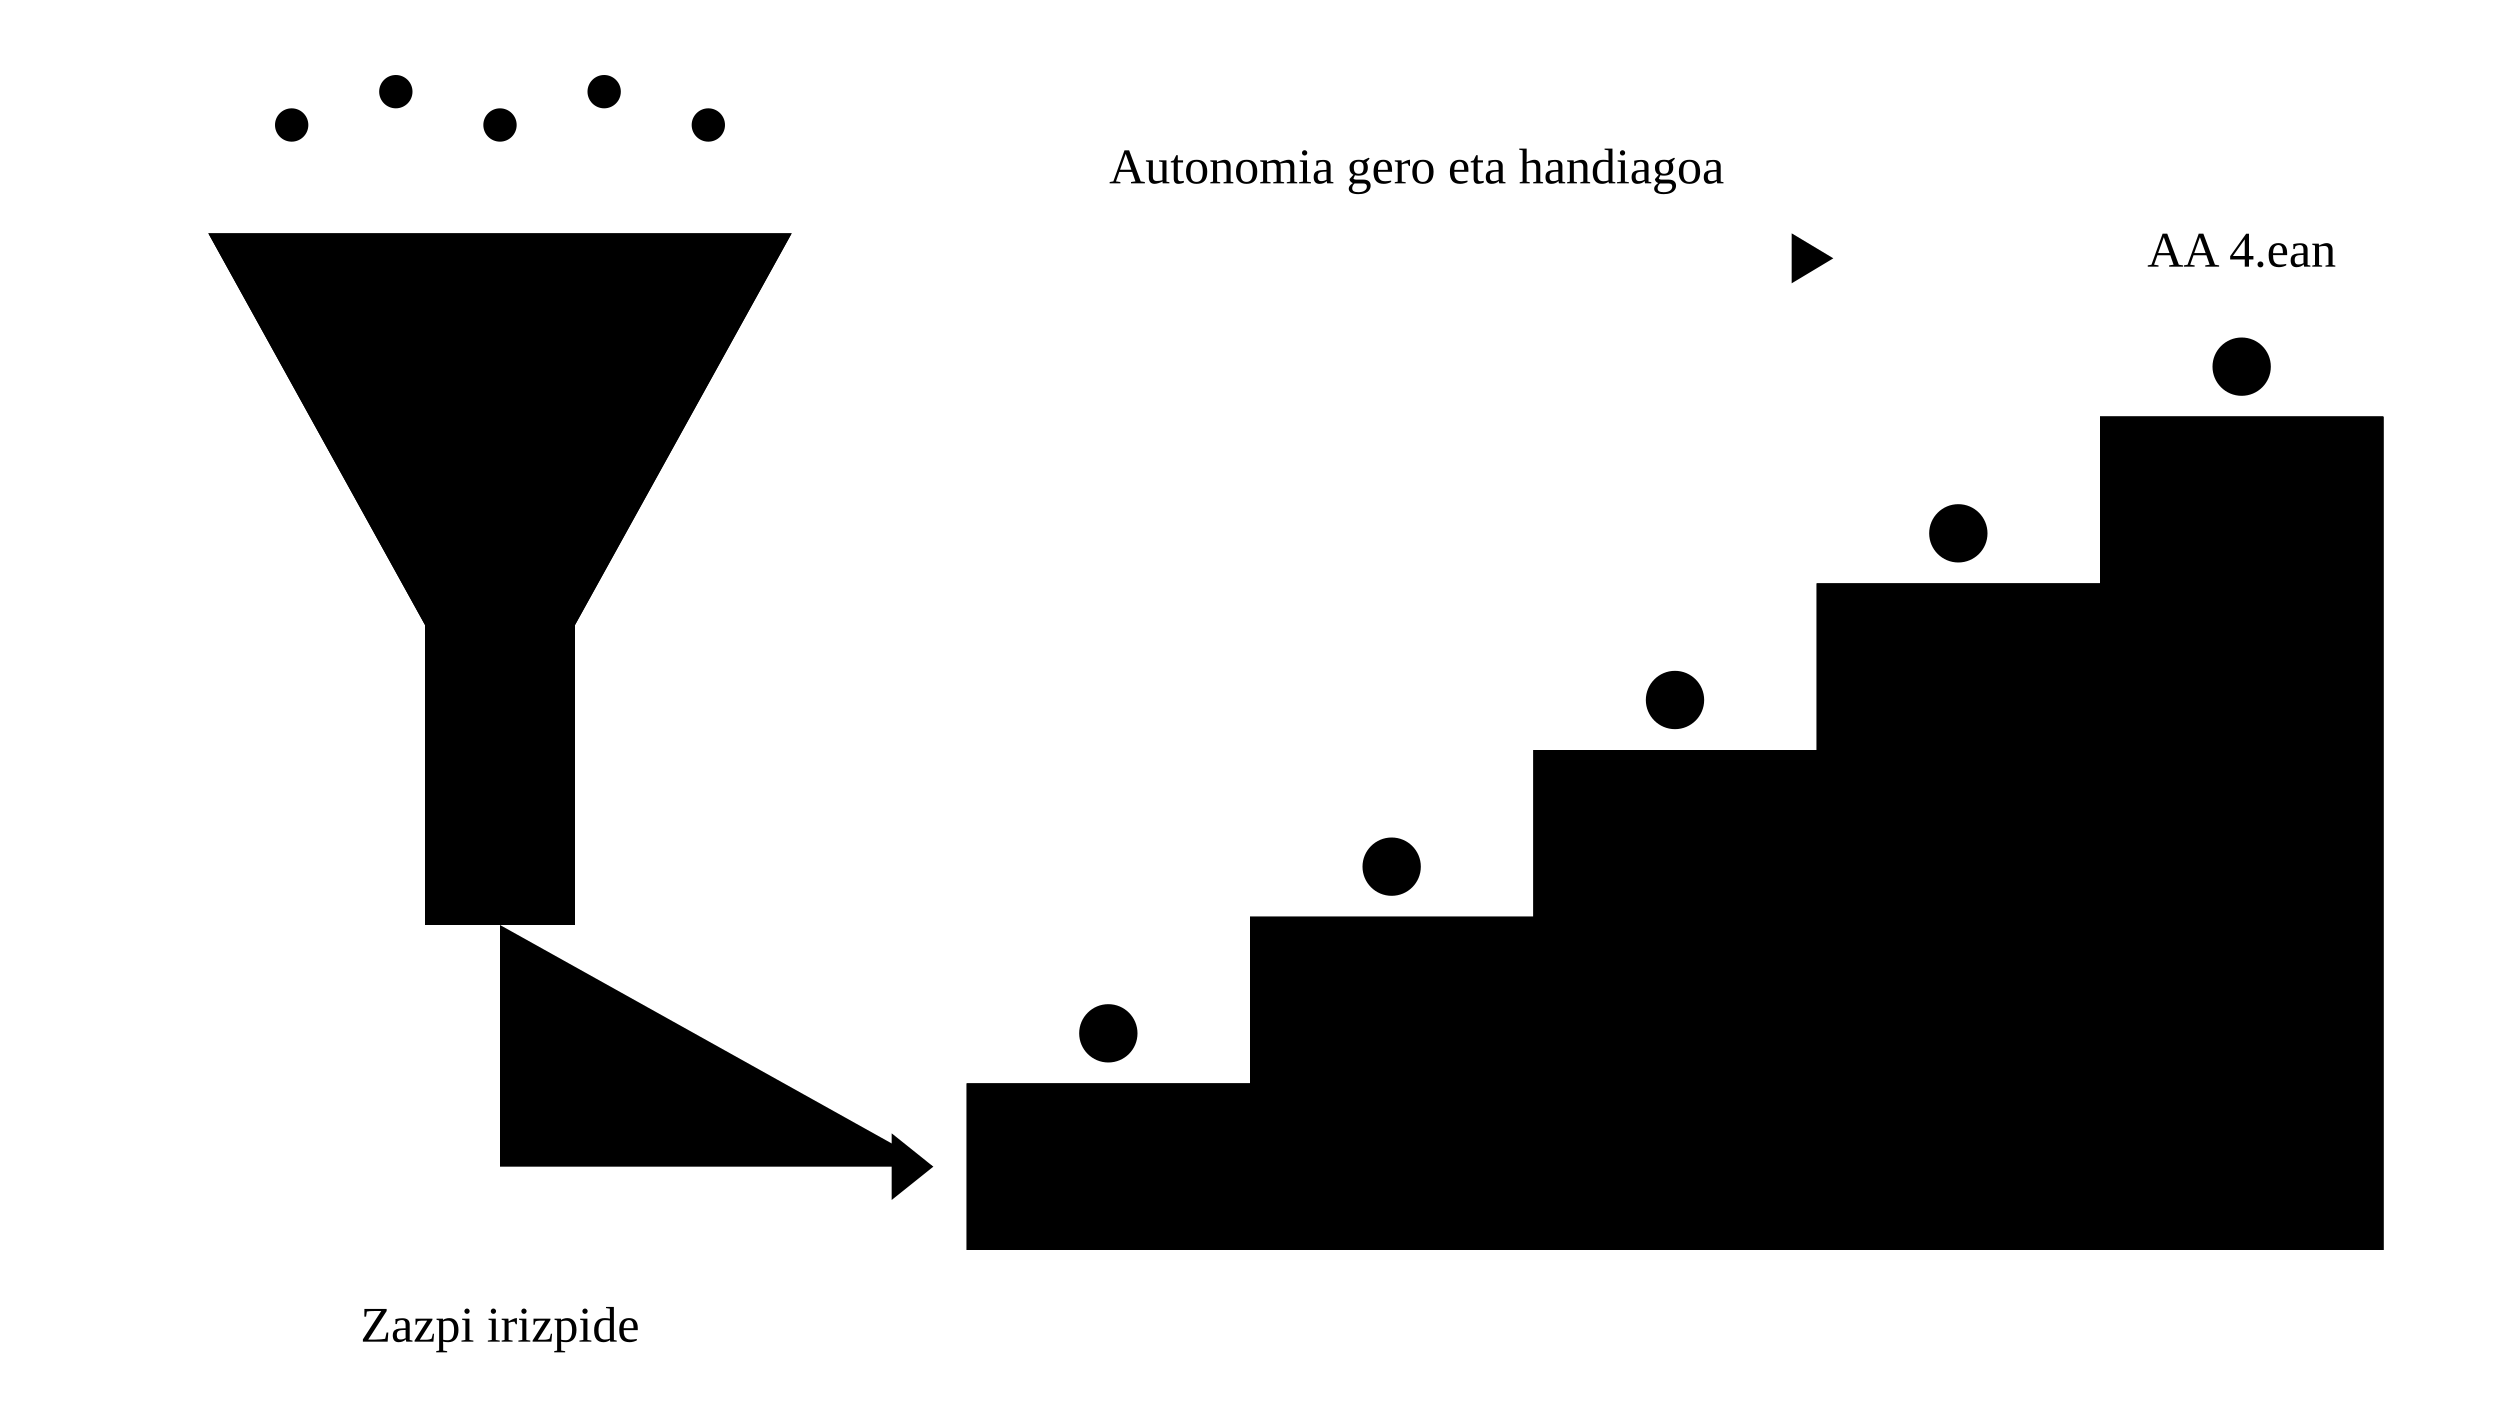
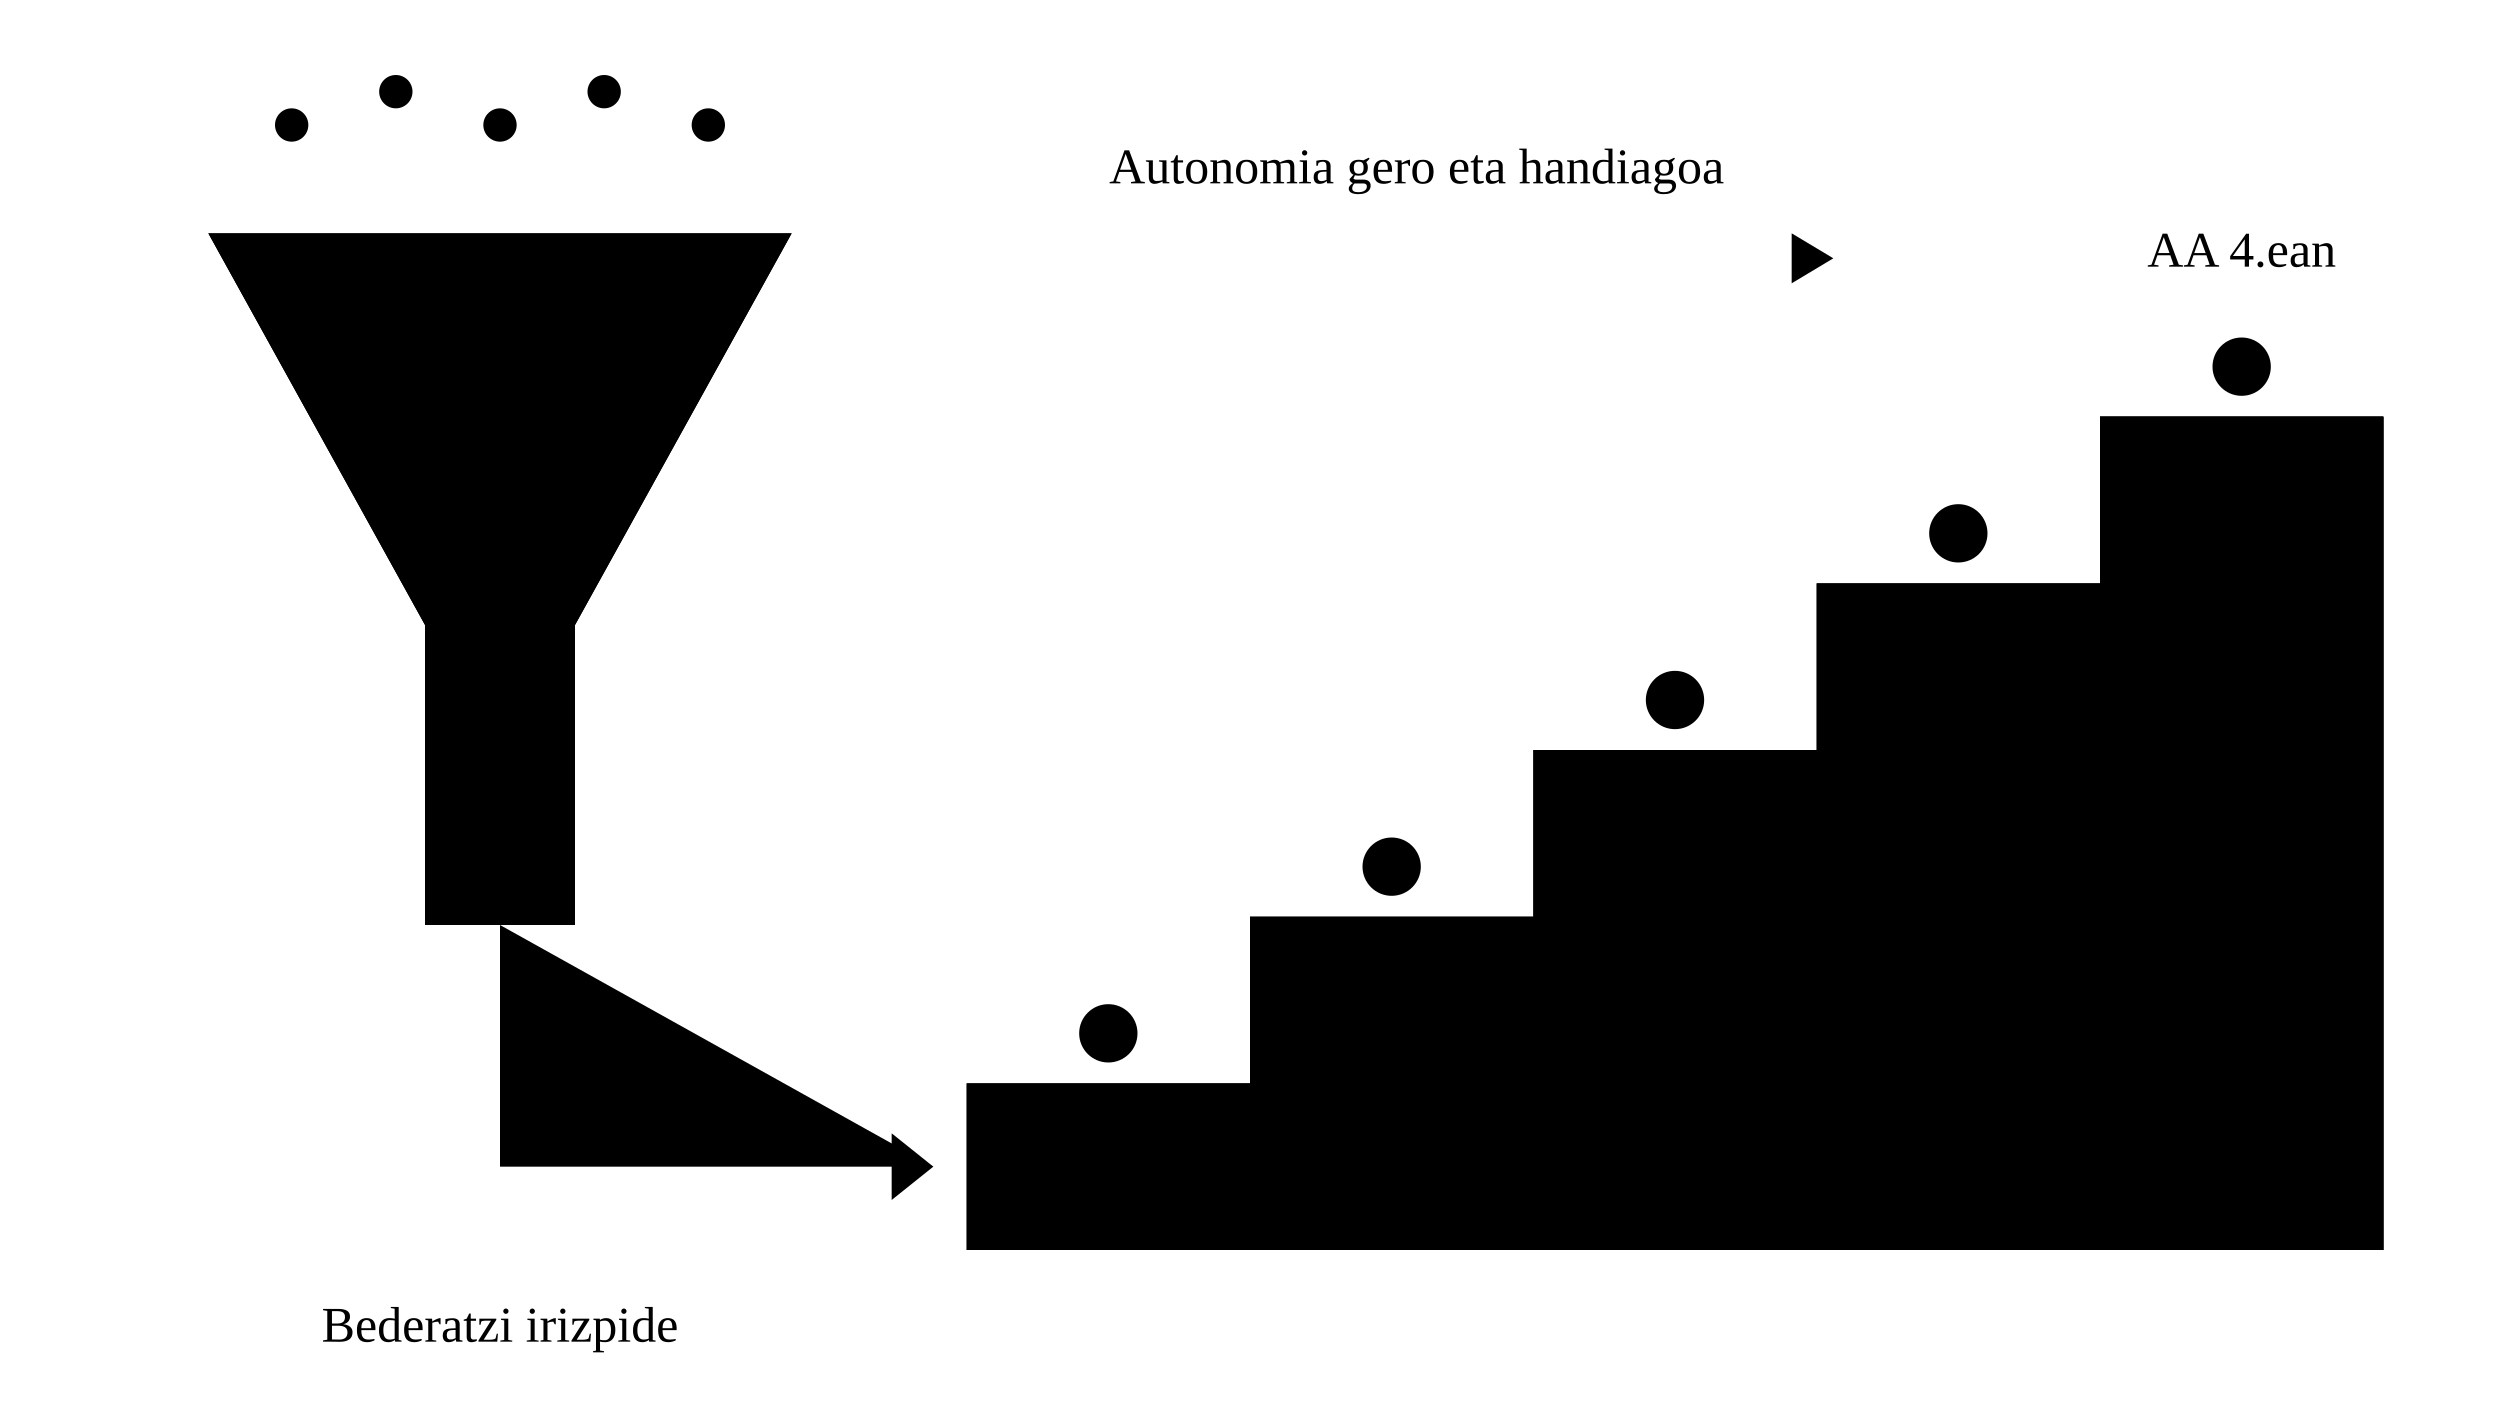
<svg xmlns="http://www.w3.org/2000/svg" viewBox="0 0 600 340">
  <circle class="ft" cx="70" cy="30" r="4" />
  <circle class="ft" cx="95" cy="22" r="4" />
  <circle class="ft" cx="120" cy="30" r="4" />
  <circle class="ft" cx="145" cy="22" r="4" />
  <circle class="ft" cx="170" cy="30" r="4" />
  <path class="fa" d="M50 56 H190 L138 150 V222 L102 222 V150 Z" />
  <path class="t" d="M50 56 H190 L138 150 V222 L102 222 V150 Z" />
  <path class="t" d="M80 90 H160 M98 122 H142" />
  <path class="a" d="M120 222 V280 H224" />
  <path class="a" d="M214 272 L224 280 L214 288" />
-   <text class="lbl" x="120" y="322" text-anchor="middle">Zazpi irizpide</text>
+   <text class="lbl" x="120" y="322" text-anchor="middle">Bederatzi irizpide</text>
  <path class="fa" d="M232 300 V260 H300 V220 H368 V180 H436 V140 H504 V100 H572 V300 Z" />
  <path class="t" d="M232 300 V260 H300 V220 H368 V180 H436 V140 H504 V100 H572 V300 Z" />
  <rect class="fz" x="504" y="100" width="68" height="200" />
  <path class="t" d="M504 100 H572 V300 H504 Z" />
  <circle class="t" cx="266" cy="248" r="7" />
  <circle class="t" cx="334" cy="208" r="7" />
  <circle class="t" cx="402" cy="168" r="7" />
  <circle class="t" cx="470" cy="128" r="7" />
  <circle class="t" cx="538" cy="88" r="7" />
  <text class="lbl" x="340" y="44" text-anchor="middle">Autonomia gero eta handiagoa</text>
  <path class="a" d="M250 62 H440 M430 56 L440 62 L430 68" />
  <text class="lbl" x="538" y="64" text-anchor="middle">AA 4.ean</text>
  <path class="r" d="M520 124 l10 10 l20 -22" />
</svg>
